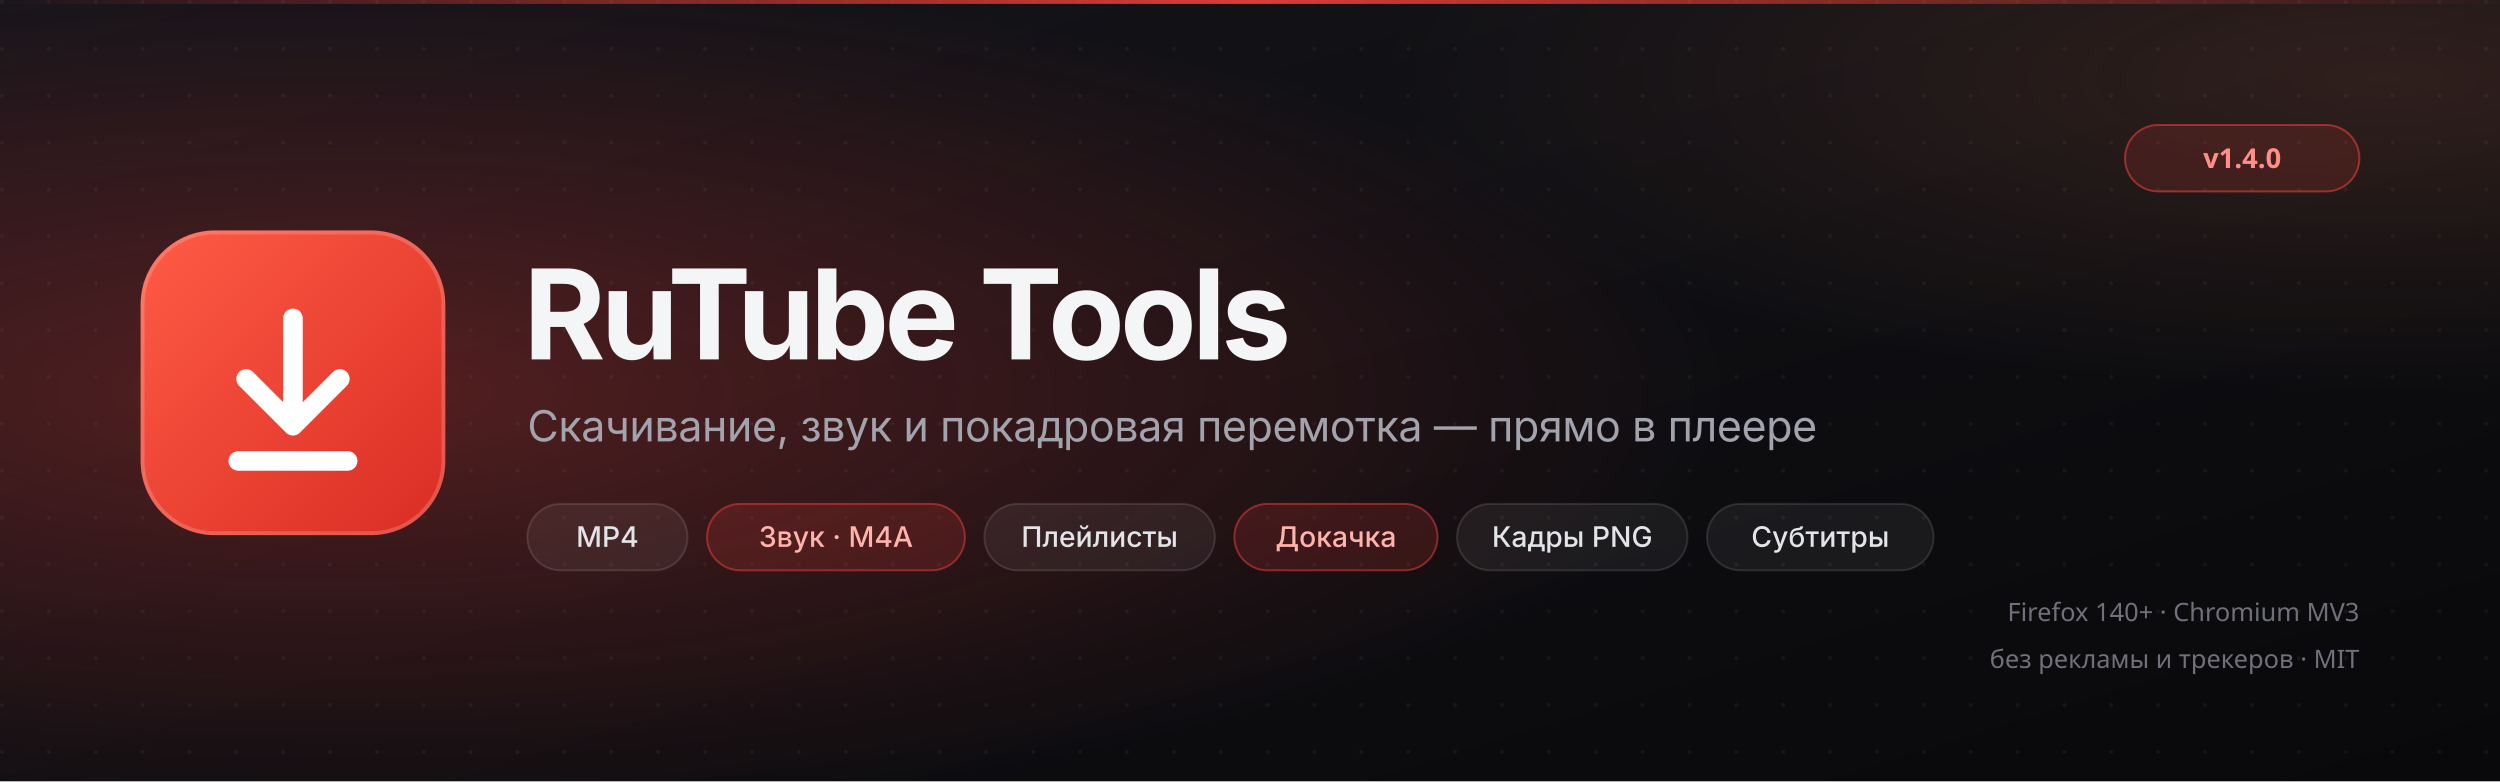
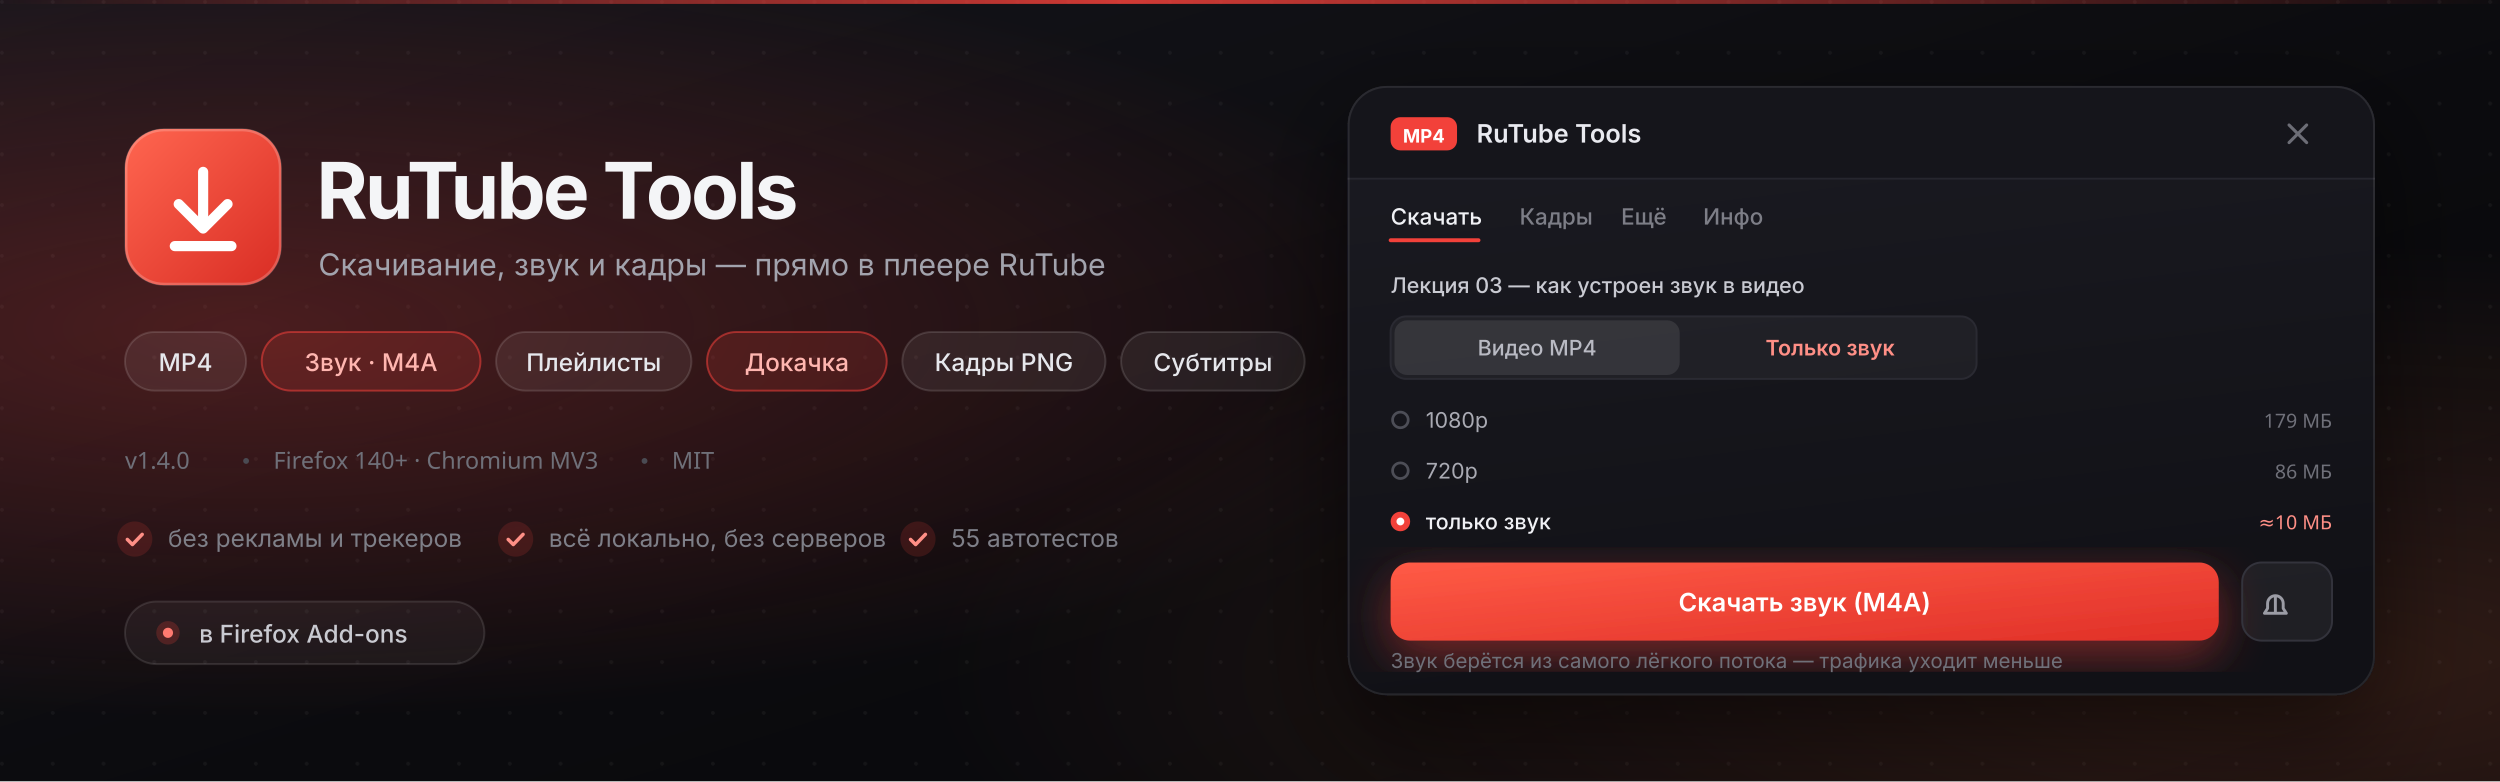
- <svg xmlns="http://www.w3.org/2000/svg" width="1280" height="400" viewBox="0 0 1280 400" role="img" aria-label="RuTube Tools">
+ <svg xmlns="http://www.w3.org/2000/svg" width="1280" height="400" viewBox="0 0 1280 400" role="img" aria-label="RuTube Tools — панель в плеере RuTube: MP4, звук M4A, кадры и докачка">
  <defs>
    <linearGradient id="bg" x1="0" y1="0" x2="1" y2="1">
-       <stop offset="0" stop-color="#14141a" />
-       <stop offset="1" stop-color="#09090b" />
+       <stop offset="0" stop-color="#15151b" />
+       <stop offset="0.55" stop-color="#0b0b0e" />
+       <stop offset="1" stop-color="#08080a" />
    </linearGradient>
-     <radialGradient id="glow" cx="0.14" cy="0.5" r="0.55">
-       <stop offset="0" stop-color="#f2413a" stop-opacity="0.30" />
+     <radialGradient id="glowL" cx="0.1" cy="0.42" r="0.5">
+       <stop offset="0" stop-color="#f2413a" stop-opacity="0.26" />
      <stop offset="1" stop-color="#f2413a" stop-opacity="0" />
    </radialGradient>
-     <radialGradient id="glow2" cx="0.95" cy="0.1" r="0.4">
-       <stop offset="0" stop-color="#ff8a5b" stop-opacity="0.14" />
-       <stop offset="1" stop-color="#ff8a5b" stop-opacity="0" />
+     <radialGradient id="glowR" cx="0.92" cy="0.86" r="0.55">
+       <stop offset="0" stop-color="#ff7a4d" stop-opacity="0.16" />
+       <stop offset="1" stop-color="#ff7a4d" stop-opacity="0" />
    </radialGradient>
-     <linearGradient id="lg" x1="0" y1="0" x2="1" y2="1">
-       <stop offset="0" stop-color="#ff5b46" />
+     <linearGradient id="mark" x1="0" y1="0" x2="1" y2="1">
+       <stop offset="0" stop-color="#ff6650" />
      <stop offset="1" stop-color="#d92d24" />
    </linearGradient>
-     <pattern id="dots" width="24" height="24" patternUnits="userSpaceOnUse">
-       <circle cx="1" cy="1" r="1" fill="#ffffff" fill-opacity="0.05" />
-     </pattern>
-     <linearGradient id="line" x1="0" y1="0" x2="1" y2="0">
+     <linearGradient id="edge" x1="0" y1="0" x2="1" y2="0">
      <stop offset="0" stop-color="#f2413a" stop-opacity="0" />
-       <stop offset="0.5" stop-color="#f2413a" />
+       <stop offset="0.45" stop-color="#f2413a" stop-opacity="0.85" />
      <stop offset="1" stop-color="#f2413a" stop-opacity="0" />
    </linearGradient>
+     <linearGradient id="panel" x1="0" y1="0" x2="0.2" y2="1">
+       <stop offset="0" stop-color="#1b1b22" />
+       <stop offset="1" stop-color="#111116" />
+     </linearGradient>
+     <linearGradient id="cta" x1="0" y1="0" x2="1" y2="1">
+       <stop offset="0" stop-color="#ff5b46" />
+       <stop offset="1" stop-color="#e03028" />
+     </linearGradient>
+     <filter id="soft" x="-30%" y="-30%" width="160%" height="160%">
+       <feDropShadow dx="0" dy="18" stdDeviation="26" flood-color="#000" flood-opacity="0.55" />
+     </filter>
+     <filter id="glowBtn" x="-40%" y="-40%" width="180%" height="180%">
+       <feDropShadow dx="0" dy="8" stdDeviation="12" flood-color="#f2413a" flood-opacity="0.45" />
+     </filter>
+     <pattern id="dots" width="26" height="26" patternUnits="userSpaceOnUse">
+       <circle cx="1" cy="1" r="1" fill="#ffffff" fill-opacity="0.045" />
+     </pattern>
+     <clipPath id="panelClip">
+       <rect x="690" y="44" width="526" height="312" rx="20" />
+     </clipPath>
  </defs>
  <rect width="1280" height="400" fill="url(#bg)" />
  <rect width="1280" height="400" fill="url(#dots)" />
-   <rect width="1280" height="400" fill="url(#glow)" />
-   <rect width="1280" height="400" fill="url(#glow2)" />
-   <rect x="0" y="0" width="1280" height="2" fill="url(#line)" opacity="0.9" />
-   <g transform="translate(72,118)">
-     <rect width="156" height="156" rx="38" fill="url(#lg)" />
-     <rect x="1" y="1" width="154" height="154" rx="37" fill="none" stroke="#fff" stroke-opacity="0.18" stroke-width="2" />
-     <g fill="none" stroke="#fff" stroke-width="10" stroke-linecap="round" stroke-linejoin="round">
-       <path d="M78 45v52" />
-       <path d="M54 76l24 24 24-24" />
-       <path d="M50 118h56" />
+   <rect width="1280" height="400" fill="url(#glowL)" />
+   <rect width="1280" height="400" fill="url(#glowR)" />
+   <rect x="0" y="0" width="1280" height="2" fill="url(#edge)" />
+   <g transform="translate(64,66)">
+     <rect width="80" height="80" rx="20" fill="url(#mark)" />
+     <rect x="0.5" y="0.5" width="79" height="79" rx="19.5" fill="none" stroke="#fff" stroke-opacity="0.20" stroke-width="1.5" />
+     <g fill="none" stroke="#fff" stroke-width="5.2" stroke-linecap="round" stroke-linejoin="round">
+       <path d="M40 22v27" />
+       <path d="M27.5 38.5L40 51l12.5-12.5" />
+       <path d="M25.5 60h29" />
    </g>
  </g>
-   <text x="268" y="184" font-family="Inter" font-size="64" font-weight="700" letter-spacing="-2.4" fill="#f4f5f7">RuTube Tools</text>
-   <text x="270" y="226" font-family="Inter" font-size="22" font-weight="400" letter-spacing="-0.2" fill="#a2a3ad">Скачивание, звук и покадровая перемотка — прямо в плеере</text>
-   <g font-family="Inter" font-size="14.5" font-weight="500" fill="#e2e4e8">
-     <rect x="270" y="258" width="82" height="34" rx="17" fill="#ffffff" fill-opacity="0.06" stroke="#ffffff" stroke-opacity="0.12" />
-     <text x="311" y="280" text-anchor="middle">MP4</text>
-     <rect x="362" y="258" width="132" height="34" rx="17" fill="#f2413a" fill-opacity="0.16" stroke="#f2413a" stroke-opacity="0.5" />
-     <text x="428" y="280" text-anchor="middle" fill="#ffb3ad">Звук · M4A</text>
-     <rect x="504" y="258" width="118" height="34" rx="17" fill="#ffffff" fill-opacity="0.06" stroke="#ffffff" stroke-opacity="0.12" />
-     <text x="563" y="280" text-anchor="middle">Плейлисты</text>
-     <rect x="632" y="258" width="104" height="34" rx="17" fill="#f2413a" fill-opacity="0.16" stroke="#f2413a" stroke-opacity="0.5" />
-     <text x="684" y="280" text-anchor="middle" fill="#ffb3ad">Докачка</text>
-     <rect x="746" y="258" width="118" height="34" rx="17" fill="#ffffff" fill-opacity="0.06" stroke="#ffffff" stroke-opacity="0.12" />
-     <text x="805" y="280" text-anchor="middle">Кадры PNG</text>
-     <rect x="874" y="258" width="116" height="34" rx="17" fill="#ffffff" fill-opacity="0.06" stroke="#ffffff" stroke-opacity="0.12" />
-     <text x="932" y="280" text-anchor="middle">Субтитры</text>
+   <text x="162" y="112" font-family="Inter" font-size="40" font-weight="700" letter-spacing="-1.4" fill="#f4f5f7">RuTube Tools</text>
+   <text x="163" y="141" font-family="Inter" font-size="15.5" font-weight="400" fill="#a2a3ad">Скачивание, звук и кадры — прямо в плеере RuTube</text>
+   <g font-family="Inter" font-size="12.5" font-weight="500">
+     <rect x="64" y="170" width="62" height="30" rx="15" fill="#ffffff" fill-opacity="0.07" stroke="#ffffff" stroke-opacity="0.13" />
+     <text x="95" y="190" text-anchor="middle" fill="#e6e7ec">MP4</text>
+     <rect x="134" y="170" width="112" height="30" rx="15" fill="#f2413a" fill-opacity="0.16" stroke="#f2413a" stroke-opacity="0.55" />
+     <text x="190" y="190" text-anchor="middle" fill="#ffb6b0">Звук · M4A</text>
+     <rect x="254" y="170" width="100" height="30" rx="15" fill="#ffffff" fill-opacity="0.07" stroke="#ffffff" stroke-opacity="0.13" />
+     <text x="304" y="190" text-anchor="middle" fill="#e6e7ec">Плейлисты</text>
+     <rect x="362" y="170" width="92" height="30" rx="15" fill="#f2413a" fill-opacity="0.16" stroke="#f2413a" stroke-opacity="0.55" />
+     <text x="408" y="190" text-anchor="middle" fill="#ffb6b0">Докачка</text>
+     <rect x="462" y="170" width="104" height="30" rx="15" fill="#ffffff" fill-opacity="0.07" stroke="#ffffff" stroke-opacity="0.13" />
+     <text x="514" y="190" text-anchor="middle" fill="#e6e7ec">Кадры PNG</text>
+     <rect x="574" y="170" width="94" height="30" rx="15" fill="#ffffff" fill-opacity="0.07" stroke="#ffffff" stroke-opacity="0.13" />
+     <text x="621" y="190" text-anchor="middle" fill="#e6e7ec">Субтитры</text>
  </g>
-   <g>
-     <rect x="1088" y="64" width="120" height="34" rx="17" fill="#f2413a" fill-opacity="0.14" stroke="#f2413a" stroke-opacity="0.55" />
-     <text x="1148" y="86" text-anchor="middle" font-family="JetBrains Mono" font-size="14" font-weight="700" fill="#ff8f86">v1.4.0</text>
+   <g font-family="JetBrains Mono" font-size="12" fill="#6f7079">
+     <text x="64" y="240">v1.4.0</text>
+     <circle cx="126" cy="236" r="1.5" fill="#4a4b53" />
+     <text x="140" y="240">Firefox 140+ · Chromium MV3</text>
+     <circle cx="330" cy="236" r="1.5" fill="#4a4b53" />
+     <text x="344" y="240">MIT</text>
  </g>
-   <g font-family="JetBrains Mono" font-size="13" text-anchor="end" fill="#6f7079">
-     <text x="1208" y="318">Firefox 140+ · Chromium MV3</text>
-     <text x="1208" y="342">без рекламы и трекеров · MIT</text>
+   <g font-family="Inter" font-size="12.5" fill="#7e7f88">
+     <g>
+       <circle cx="69" cy="276" r="9" fill="#f2413a" fill-opacity="0.16" />
+       <path d="M65.2 276.2l2.6 2.6 5-5.2" fill="none" stroke="#ff8f86" stroke-width="1.8" stroke-linecap="round" stroke-linejoin="round" />
+       <text x="86" y="280">без рекламы и трекеров</text>
+     </g>
+     <g>
+       <circle cx="264" cy="276" r="9" fill="#f2413a" fill-opacity="0.16" />
+       <path d="M260.2 276.2l2.6 2.6 5-5.2" fill="none" stroke="#ff8f86" stroke-width="1.8" stroke-linecap="round" stroke-linejoin="round" />
+       <text x="281" y="280">всё локально, без серверов</text>
+     </g>
+     <g>
+       <circle cx="470" cy="276" r="9" fill="#f2413a" fill-opacity="0.16" />
+       <path d="M466.2 276.2l2.6 2.6 5-5.2" fill="none" stroke="#ff8f86" stroke-width="1.8" stroke-linecap="round" stroke-linejoin="round" />
+       <text x="487" y="280">55 автотестов</text>
+     </g>
  </g>
+   <g font-family="Inter" font-size="12.5" font-weight="500">
+     <rect x="64" y="308" width="184" height="32" rx="16" fill="#ffffff" fill-opacity="0.05" stroke="#ffffff" stroke-opacity="0.11" />
+     <circle cx="86" cy="324" r="6" fill="#f2413a" fill-opacity="0.22" />
+     <circle cx="86" cy="324" r="2.6" fill="#ff7a70" />
+     <text x="102" y="329" fill="#c9cad1">в Firefox Add-ons</text>
+   </g>
+   <g filter="url(#soft)">
+     <rect x="690" y="44" width="526" height="312" rx="20" fill="#111116" />
+   </g>
+   <g clip-path="url(#panelClip)">
+     <rect x="690" y="44" width="526" height="312" fill="url(#panel)" />
+     <rect x="690" y="44" width="526" height="48" fill="#15151b" />
+     <rect x="690" y="91" width="526" height="1" fill="#26262e" />
+     <rect x="712" y="60" width="34" height="17" rx="5" fill="#f2413a" />
+     <text x="729" y="73" text-anchor="middle" font-family="Inter" font-size="9.5" font-weight="700" fill="#fff">MP4</text>
+     <text x="756" y="73" font-family="Inter" font-size="13" font-weight="600" fill="#e9eaf0">RuTube Tools</text>
+     <path d="M1172 64l9 9m0-9l-9 9" stroke="#6c6d76" stroke-width="1.6" stroke-linecap="round" />
+     <g font-family="Inter" font-size="11.5" font-weight="500">
+       <text x="712" y="115" fill="#f0f1f5">Скачать</text>
+       <rect x="711" y="122" width="47" height="2" rx="1" fill="#f2413a" />
+       <text x="778" y="115" fill="#7d7e87">Кадры</text>
+       <text x="830" y="115" fill="#7d7e87">Ещё</text>
+       <text x="872" y="115" fill="#7d7e87">Инфо</text>
+     </g>
+     <text x="712" y="150" font-family="Inter" font-size="11" font-weight="500" fill="#c9cad2">Лекция 03 — как устроен звук в видео</text>
+     <rect x="712" y="162" width="300" height="32" rx="8" fill="#ffffff" fill-opacity="0.045" stroke="#2a2a32" />
+     <rect x="714" y="164" width="146" height="28" rx="6.5" fill="#ffffff" fill-opacity="0.09" />
+     <text x="787" y="182" text-anchor="middle" font-family="Inter" font-size="11" font-weight="500" fill="#b9bac3">Видео MP4</text>
+     <text x="937" y="182" text-anchor="middle" font-family="Inter" font-size="11" font-weight="600" fill="#ff8f86">Только звук</text>
+     <g font-family="Inter" font-size="11">
+       <circle cx="717" cy="215" r="4" fill="none" stroke="#4d4e57" stroke-width="1.4" />
+       <text x="730" y="219" fill="#a9aab3">1080p</text>
+       <text x="1194" y="219" text-anchor="end" font-family="JetBrains Mono" font-size="10" fill="#6f7079">179 МБ</text>
+       <circle cx="717" cy="241" r="4" fill="none" stroke="#4d4e57" stroke-width="1.4" />
+       <text x="730" y="245" fill="#a9aab3">720p</text>
+       <text x="1194" y="245" text-anchor="end" font-family="JetBrains Mono" font-size="10" fill="#6f7079">86 МБ</text>
+       <circle cx="717" cy="267" r="5" fill="#f2413a" />
+       <circle cx="717" cy="267" r="2" fill="#fff" />
+       <text x="730" y="271" fill="#f0f1f5" font-weight="500">только звук</text>
+       <text x="1194" y="271" text-anchor="end" font-family="JetBrains Mono" font-size="10" fill="#ff8f86">≈10 МБ</text>
+     </g>
+     <g filter="url(#glowBtn)">
+       <rect x="712" y="288" width="424" height="40" rx="10" fill="url(#cta)" />
+     </g>
+     <text x="924" y="313" text-anchor="middle" font-family="Inter" font-size="13" font-weight="600" fill="#fff">Скачать звук (M4A)</text>
+     <rect x="1148" y="288" width="46" height="40" rx="10" fill="#ffffff" fill-opacity="0.06" stroke="#33333c" />
+     <path d="M1165 305v9M1161 309a4 4 0 118 0v2.5l1.6 2.5h-11.2l1.6-2.5z" fill="none" stroke="#9b9ca5" stroke-width="1.5" stroke-linecap="round" stroke-linejoin="round" />
+     <text x="712" y="342" font-family="Inter" font-size="10.5" fill="#6f7079">Звук берётся из самого лёгкого потока — трафика уходит меньше</text>
+   </g>
+   <rect x="690.5" y="44.5" width="525" height="311" rx="19.5" fill="none" stroke="#ffffff" stroke-opacity="0.09" />
</svg>
